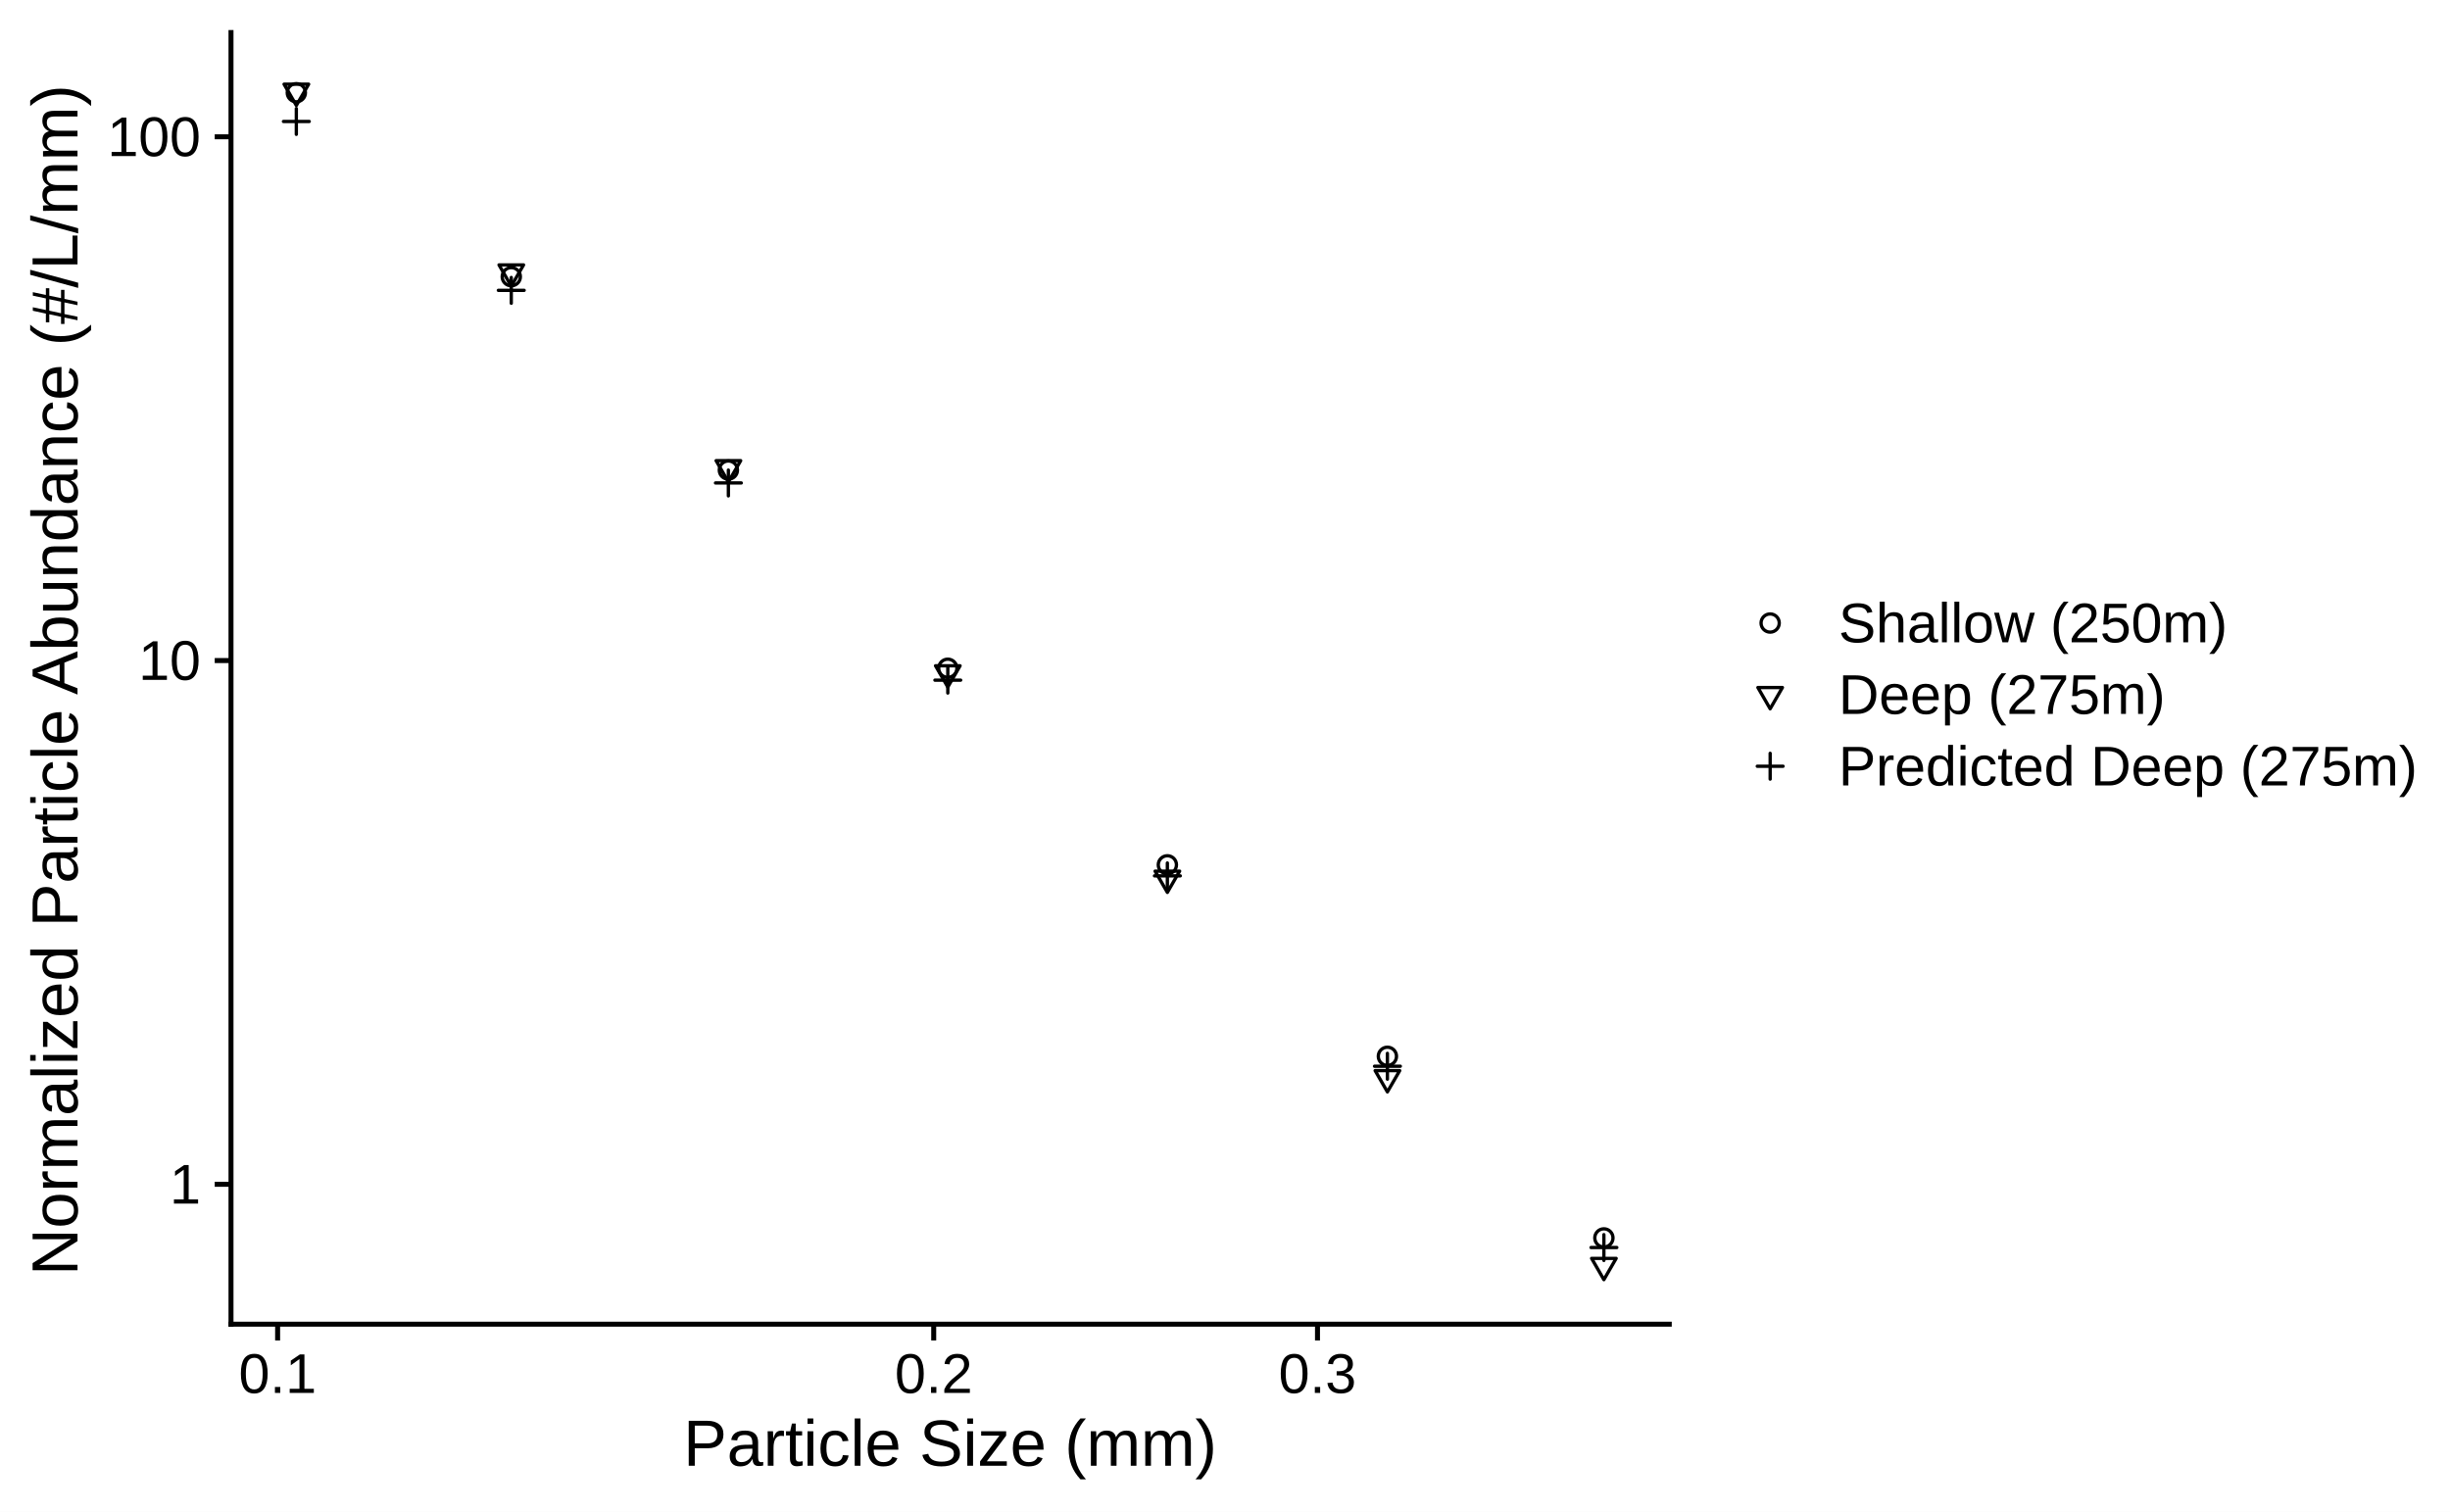
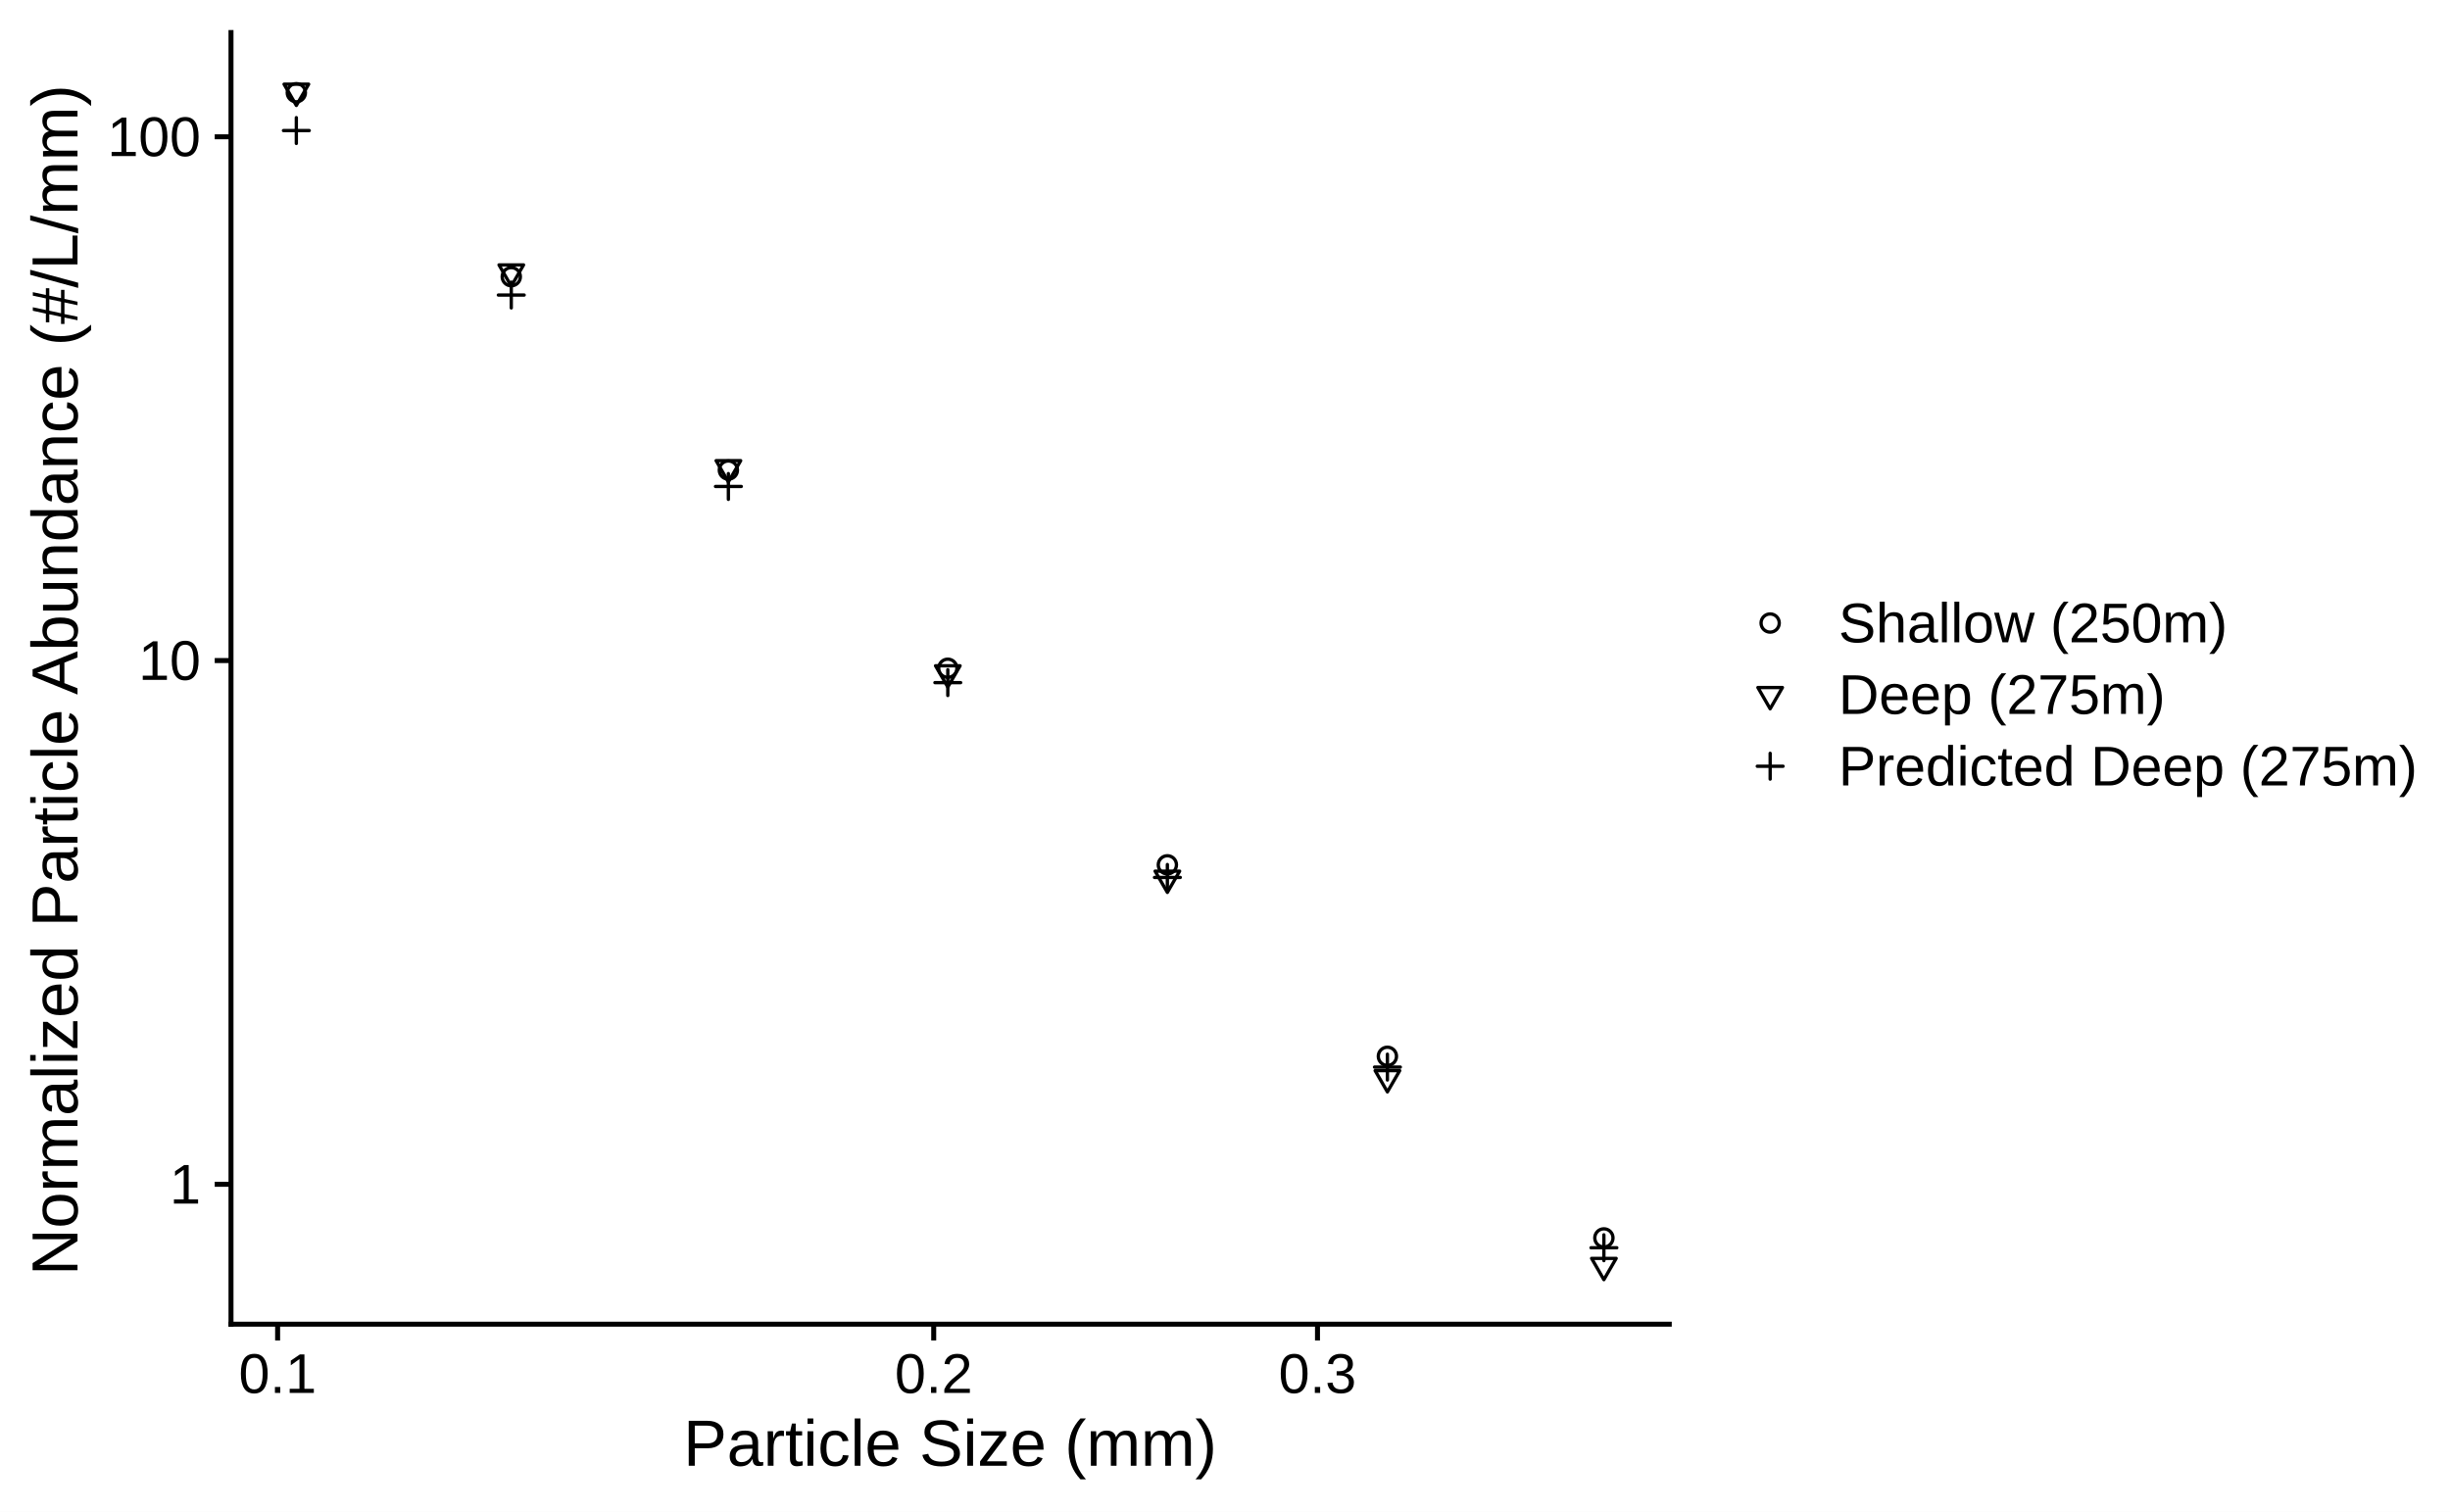
<svg xmlns="http://www.w3.org/2000/svg" viewBox="0 0 525.00 324.00">
  <defs>
    <style type="text/css">
    line, polyline, polygon, path, rect, circle {
      fill: none;
      stroke: #000000;
      stroke-linecap: round;
      stroke-linejoin: round;
      stroke-miterlimit: 10.00;
    }
  </style>
  </defs>
  <rect width="100%" height="100%" style="stroke: none; fill: #FFFFFF;" />
  <defs>
    <clipPath id="cpNDkuNTB8MzU3LjcwfDI4My43OHw2Ljk3">
      <rect x="49.50" y="6.97" width="308.21" height="276.81" />
    </clipPath>
  </defs>
  <circle cx="63.50" cy="19.87" r="1.95" style="stroke-width: 0.71;" clip-path="url(#cpNDkuNTB8MzU3LjcwfDI4My43OHw2Ljk3)" />
  <polyline points="63.50,22.60 66.14,18.04 60.87,18.04 63.50,22.60 " style="stroke-width: 0.71;" clip-path="url(#cpNDkuNTB8MzU3LjcwfDI4My43OHw2Ljk3)" />
-   <line x1="60.74" y1="26.03" x2="66.27" y2="26.03" style="stroke-width: 0.71;" clip-path="url(#cpNDkuNTB8MzU3LjcwfDI4My43OHw2Ljk3)" />
-   <line x1="63.50" y1="28.79" x2="63.50" y2="23.26" style="stroke-width: 0.71;" clip-path="url(#cpNDkuNTB8MzU3LjcwfDI4My43OHw2Ljk3)" />
+   <line x1="60.74" y1="27.98" x2="66.27" y2="27.98" style="stroke-width: 0.71;" clip-path="url(#cpNDkuNTB8MzU3LjcwfDI4My43OHw2Ljk3)" />
+   <line x1="63.50" y1="30.74" x2="63.50" y2="25.21" style="stroke-width: 0.71;" clip-path="url(#cpNDkuNTB8MzU3LjcwfDI4My43OHw2Ljk3)" />
  <circle cx="109.56" cy="59.30" r="1.95" style="stroke-width: 0.71;" clip-path="url(#cpNDkuNTB8MzU3LjcwfDI4My43OHw2Ljk3)" />
  <polyline points="109.56,61.33 112.19,56.77 106.93,56.77 109.56,61.33 " style="stroke-width: 0.71;" clip-path="url(#cpNDkuNTB8MzU3LjcwfDI4My43OHw2Ljk3)" />
-   <line x1="106.79" y1="62.22" x2="112.32" y2="62.22" style="stroke-width: 0.71;" clip-path="url(#cpNDkuNTB8MzU3LjcwfDI4My43OHw2Ljk3)" />
-   <line x1="109.56" y1="64.99" x2="109.56" y2="59.46" style="stroke-width: 0.71;" clip-path="url(#cpNDkuNTB8MzU3LjcwfDI4My43OHw2Ljk3)" />
+   <line x1="106.79" y1="63.23" x2="112.32" y2="63.23" style="stroke-width: 0.71;" clip-path="url(#cpNDkuNTB8MzU3LjcwfDI4My43OHw2Ljk3)" />
+   <line x1="109.56" y1="65.99" x2="109.56" y2="60.46" style="stroke-width: 0.71;" clip-path="url(#cpNDkuNTB8MzU3LjcwfDI4My43OHw2Ljk3)" />
  <circle cx="156.08" cy="100.74" r="1.95" style="stroke-width: 0.71;" clip-path="url(#cpNDkuNTB8MzU3LjcwfDI4My43OHw2Ljk3)" />
  <polyline points="156.08,103.28 158.72,98.72 153.45,98.72 156.08,103.28 " style="stroke-width: 0.71;" clip-path="url(#cpNDkuNTB8MzU3LjcwfDI4My43OHw2Ljk3)" />
-   <line x1="153.32" y1="103.50" x2="158.85" y2="103.50" style="stroke-width: 0.71;" clip-path="url(#cpNDkuNTB8MzU3LjcwfDI4My43OHw2Ljk3)" />
-   <line x1="156.08" y1="106.27" x2="156.08" y2="100.74" style="stroke-width: 0.71;" clip-path="url(#cpNDkuNTB8MzU3LjcwfDI4My43OHw2Ljk3)" />
+   <line x1="153.32" y1="104.25" x2="158.85" y2="104.25" style="stroke-width: 0.71;" clip-path="url(#cpNDkuNTB8MzU3LjcwfDI4My43OHw2Ljk3)" />
+   <line x1="156.08" y1="107.02" x2="156.08" y2="101.49" style="stroke-width: 0.71;" clip-path="url(#cpNDkuNTB8MzU3LjcwfDI4My43OHw2Ljk3)" />
  <circle cx="203.10" cy="143.21" r="1.95" style="stroke-width: 0.71;" clip-path="url(#cpNDkuNTB8MzU3LjcwfDI4My43OHw2Ljk3)" />
  <polyline points="203.10,147.24 205.73,142.68 200.47,142.68 203.10,147.24 " style="stroke-width: 0.71;" clip-path="url(#cpNDkuNTB8MzU3LjcwfDI4My43OHw2Ljk3)" />
-   <line x1="200.34" y1="145.76" x2="205.86" y2="145.76" style="stroke-width: 0.71;" clip-path="url(#cpNDkuNTB8MzU3LjcwfDI4My43OHw2Ljk3)" />
-   <line x1="203.10" y1="148.52" x2="203.10" y2="143.00" style="stroke-width: 0.71;" clip-path="url(#cpNDkuNTB8MzU3LjcwfDI4My43OHw2Ljk3)" />
+   <line x1="200.34" y1="146.29" x2="205.86" y2="146.29" style="stroke-width: 0.71;" clip-path="url(#cpNDkuNTB8MzU3LjcwfDI4My43OHw2Ljk3)" />
+   <line x1="203.10" y1="149.05" x2="203.10" y2="143.52" style="stroke-width: 0.71;" clip-path="url(#cpNDkuNTB8MzU3LjcwfDI4My43OHw2Ljk3)" />
  <circle cx="250.15" cy="185.34" r="1.95" style="stroke-width: 0.71;" clip-path="url(#cpNDkuNTB8MzU3LjcwfDI4My43OHw2Ljk3)" />
  <polyline points="250.15,191.25 252.78,186.69 247.52,186.69 250.15,191.25 " style="stroke-width: 0.71;" clip-path="url(#cpNDkuNTB8MzU3LjcwfDI4My43OHw2Ljk3)" />
-   <line x1="247.39" y1="187.70" x2="252.92" y2="187.70" style="stroke-width: 0.71;" clip-path="url(#cpNDkuNTB8MzU3LjcwfDI4My43OHw2Ljk3)" />
-   <line x1="250.15" y1="190.47" x2="250.15" y2="184.94" style="stroke-width: 0.71;" clip-path="url(#cpNDkuNTB8MzU3LjcwfDI4My43OHw2Ljk3)" />
+   <line x1="247.39" y1="188.04" x2="252.92" y2="188.04" style="stroke-width: 0.71;" clip-path="url(#cpNDkuNTB8MzU3LjcwfDI4My43OHw2Ljk3)" />
+   <line x1="250.15" y1="190.80" x2="250.15" y2="185.27" style="stroke-width: 0.71;" clip-path="url(#cpNDkuNTB8MzU3LjcwfDI4My43OHw2Ljk3)" />
  <circle cx="297.30" cy="226.37" r="1.95" style="stroke-width: 0.71;" clip-path="url(#cpNDkuNTB8MzU3LjcwfDI4My43OHw2Ljk3)" />
  <polyline points="297.30,234.00 299.94,229.44 294.67,229.44 297.30,234.00 " style="stroke-width: 0.71;" clip-path="url(#cpNDkuNTB8MzU3LjcwfDI4My43OHw2Ljk3)" />
-   <line x1="294.54" y1="228.50" x2="300.07" y2="228.50" style="stroke-width: 0.71;" clip-path="url(#cpNDkuNTB8MzU3LjcwfDI4My43OHw2Ljk3)" />
-   <line x1="297.30" y1="231.27" x2="297.30" y2="225.74" style="stroke-width: 0.71;" clip-path="url(#cpNDkuNTB8MzU3LjcwfDI4My43OHw2Ljk3)" />
+   <line x1="294.54" y1="228.68" x2="300.07" y2="228.68" style="stroke-width: 0.71;" clip-path="url(#cpNDkuNTB8MzU3LjcwfDI4My43OHw2Ljk3)" />
+   <line x1="297.30" y1="231.45" x2="297.30" y2="225.92" style="stroke-width: 0.71;" clip-path="url(#cpNDkuNTB8MzU3LjcwfDI4My43OHw2Ljk3)" />
  <circle cx="343.69" cy="265.29" r="1.95" style="stroke-width: 0.71;" clip-path="url(#cpNDkuNTB8MzU3LjcwfDI4My43OHw2Ljk3)" />
  <polyline points="343.69,274.24 346.32,269.68 341.06,269.68 343.69,274.24 " style="stroke-width: 0.71;" clip-path="url(#cpNDkuNTB8MzU3LjcwfDI4My43OHw2Ljk3)" />
-   <line x1="340.93" y1="267.35" x2="346.46" y2="267.35" style="stroke-width: 0.71;" clip-path="url(#cpNDkuNTB8MzU3LjcwfDI4My43OHw2Ljk3)" />
-   <line x1="343.69" y1="270.12" x2="343.69" y2="264.59" style="stroke-width: 0.71;" clip-path="url(#cpNDkuNTB8MzU3LjcwfDI4My43OHw2Ljk3)" />
+   <line x1="340.93" y1="267.40" x2="346.46" y2="267.40" style="stroke-width: 0.71;" clip-path="url(#cpNDkuNTB8MzU3LjcwfDI4My43OHw2Ljk3)" />
+   <line x1="343.69" y1="270.16" x2="343.69" y2="264.63" style="stroke-width: 0.71;" clip-path="url(#cpNDkuNTB8MzU3LjcwfDI4My43OHw2Ljk3)" />
  <defs>
    <clipPath id="cpMC4wMHw1MjUuMDB8MzI0LjAwfDAuMDA=">
      <rect x="0.00" y="0.00" width="525.00" height="324.00" />
    </clipPath>
  </defs>
  <polyline points="49.50,283.78 49.50,6.97 " style="stroke-width: 1.07; stroke-linecap: square;" clip-path="url(#cpMC4wMHw1MjUuMDB8MzI0LjAwfDAuMDA=)" />
  <g clip-path="url(#cpMC4wMHw1MjUuMDB8MzI0LjAwfDAuMDA=)">
    <text x="36.35" y="257.93" style="font-size: 12.00px; font-family: Arimo;" textLength="6.67px" lengthAdjust="spacingAndGlyphs">1</text>
  </g>
  <g clip-path="url(#cpMC4wMHw1MjUuMDB8MzI0LjAwfDAuMDA=)">
    <text x="29.67" y="145.69" style="font-size: 12.00px; font-family: Arimo;" textLength="13.35px" lengthAdjust="spacingAndGlyphs">10</text>
  </g>
  <g clip-path="url(#cpMC4wMHw1MjUuMDB8MzI0LjAwfDAuMDA=)">
    <text x="23.00" y="33.45" style="font-size: 12.00px; font-family: Arimo;" textLength="20.02px" lengthAdjust="spacingAndGlyphs">100</text>
  </g>
  <polyline points="46.01,253.80 49.50,253.80 " style="stroke-width: 1.07; stroke-linecap: butt;" clip-path="url(#cpMC4wMHw1MjUuMDB8MzI0LjAwfDAuMDA=)" />
  <polyline points="46.01,141.56 49.50,141.56 " style="stroke-width: 1.07; stroke-linecap: butt;" clip-path="url(#cpMC4wMHw1MjUuMDB8MzI0LjAwfDAuMDA=)" />
  <polyline points="46.01,29.32 49.50,29.32 " style="stroke-width: 1.07; stroke-linecap: butt;" clip-path="url(#cpMC4wMHw1MjUuMDB8MzI0LjAwfDAuMDA=)" />
  <polyline points="49.50,283.78 357.70,283.78 " style="stroke-width: 1.07; stroke-linecap: square;" clip-path="url(#cpMC4wMHw1MjUuMDB8MzI0LjAwfDAuMDA=)" />
  <polyline points="59.49,287.27 59.49,283.78 " style="stroke-width: 1.07; stroke-linecap: butt;" clip-path="url(#cpMC4wMHw1MjUuMDB8MzI0LjAwfDAuMDA=)" />
  <polyline points="200.08,287.27 200.08,283.78 " style="stroke-width: 1.07; stroke-linecap: butt;" clip-path="url(#cpMC4wMHw1MjUuMDB8MzI0LjAwfDAuMDA=)" />
  <polyline points="282.32,287.27 282.32,283.78 " style="stroke-width: 1.07; stroke-linecap: butt;" clip-path="url(#cpMC4wMHw1MjUuMDB8MzI0LjAwfDAuMDA=)" />
  <g clip-path="url(#cpMC4wMHw1MjUuMDB8MzI0LjAwfDAuMDA=)">
    <text x="51.15" y="298.51" style="font-size: 12.00px; font-family: Arimo;" textLength="16.68px" lengthAdjust="spacingAndGlyphs">0.1</text>
  </g>
  <g clip-path="url(#cpMC4wMHw1MjUuMDB8MzI0LjAwfDAuMDA=)">
    <text x="191.74" y="298.51" style="font-size: 12.00px; font-family: Arimo;" textLength="16.68px" lengthAdjust="spacingAndGlyphs">0.2</text>
  </g>
  <g clip-path="url(#cpMC4wMHw1MjUuMDB8MzI0LjAwfDAuMDA=)">
    <text x="273.98" y="298.51" style="font-size: 12.00px; font-family: Arimo;" textLength="16.68px" lengthAdjust="spacingAndGlyphs">0.3</text>
  </g>
  <g clip-path="url(#cpMC4wMHw1MjUuMDB8MzI0LjAwfDAuMDA=)">
    <text x="146.43" y="314.12" style="font-size: 14.00px; font-family: Arimo;" textLength="114.34px" lengthAdjust="spacingAndGlyphs">Particle Size (mm)</text>
  </g>
  <g clip-path="url(#cpMC4wMHw1MjUuMDB8MzI0LjAwfDAuMDA=)">
    <text transform="translate(16.61,273.37) rotate(-90)" style="font-size: 14.00px; font-family: Arimo;" textLength="255.99px" lengthAdjust="spacingAndGlyphs">Normalized Particle Abundance (#/L/mm)</text>
  </g>
  <circle cx="379.32" cy="133.52" r="1.95" style="stroke-width: 0.71;" clip-path="url(#cpMC4wMHw1MjUuMDB8MzI0LjAwfDAuMDA=)" />
  <polyline points="379.32,151.90 381.95,147.34 376.69,147.34 379.32,151.90 " style="stroke-width: 0.71;" clip-path="url(#cpMC4wMHw1MjUuMDB8MzI0LjAwfDAuMDA=)" />
  <line x1="376.56" y1="164.21" x2="382.09" y2="164.21" style="stroke-width: 0.71;" clip-path="url(#cpMC4wMHw1MjUuMDB8MzI0LjAwfDAuMDA=)" />
  <line x1="379.32" y1="166.97" x2="379.32" y2="161.44" style="stroke-width: 0.71;" clip-path="url(#cpMC4wMHw1MjUuMDB8MzI0LjAwfDAuMDA=)" />
  <g clip-path="url(#cpMC4wMHw1MjUuMDB8MzI0LjAwfDAuMDA=)">
    <text x="393.97" y="137.65" style="font-size: 12.00px; font-family: Arimo;" textLength="83.37px" lengthAdjust="spacingAndGlyphs">Shallow (250m)</text>
  </g>
  <g clip-path="url(#cpMC4wMHw1MjUuMDB8MzI0LjAwfDAuMDA=)">
    <text x="393.97" y="152.99" style="font-size: 12.00px; font-family: Arimo;" textLength="70.03px" lengthAdjust="spacingAndGlyphs">Deep (275m)</text>
  </g>
  <g clip-path="url(#cpMC4wMHw1MjUuMDB8MzI0LjAwfDAuMDA=)">
    <text x="393.97" y="168.33" style="font-size: 12.00px; font-family: Arimo;" textLength="124.06px" lengthAdjust="spacingAndGlyphs">Predicted Deep (275m)</text>
  </g>
</svg>
